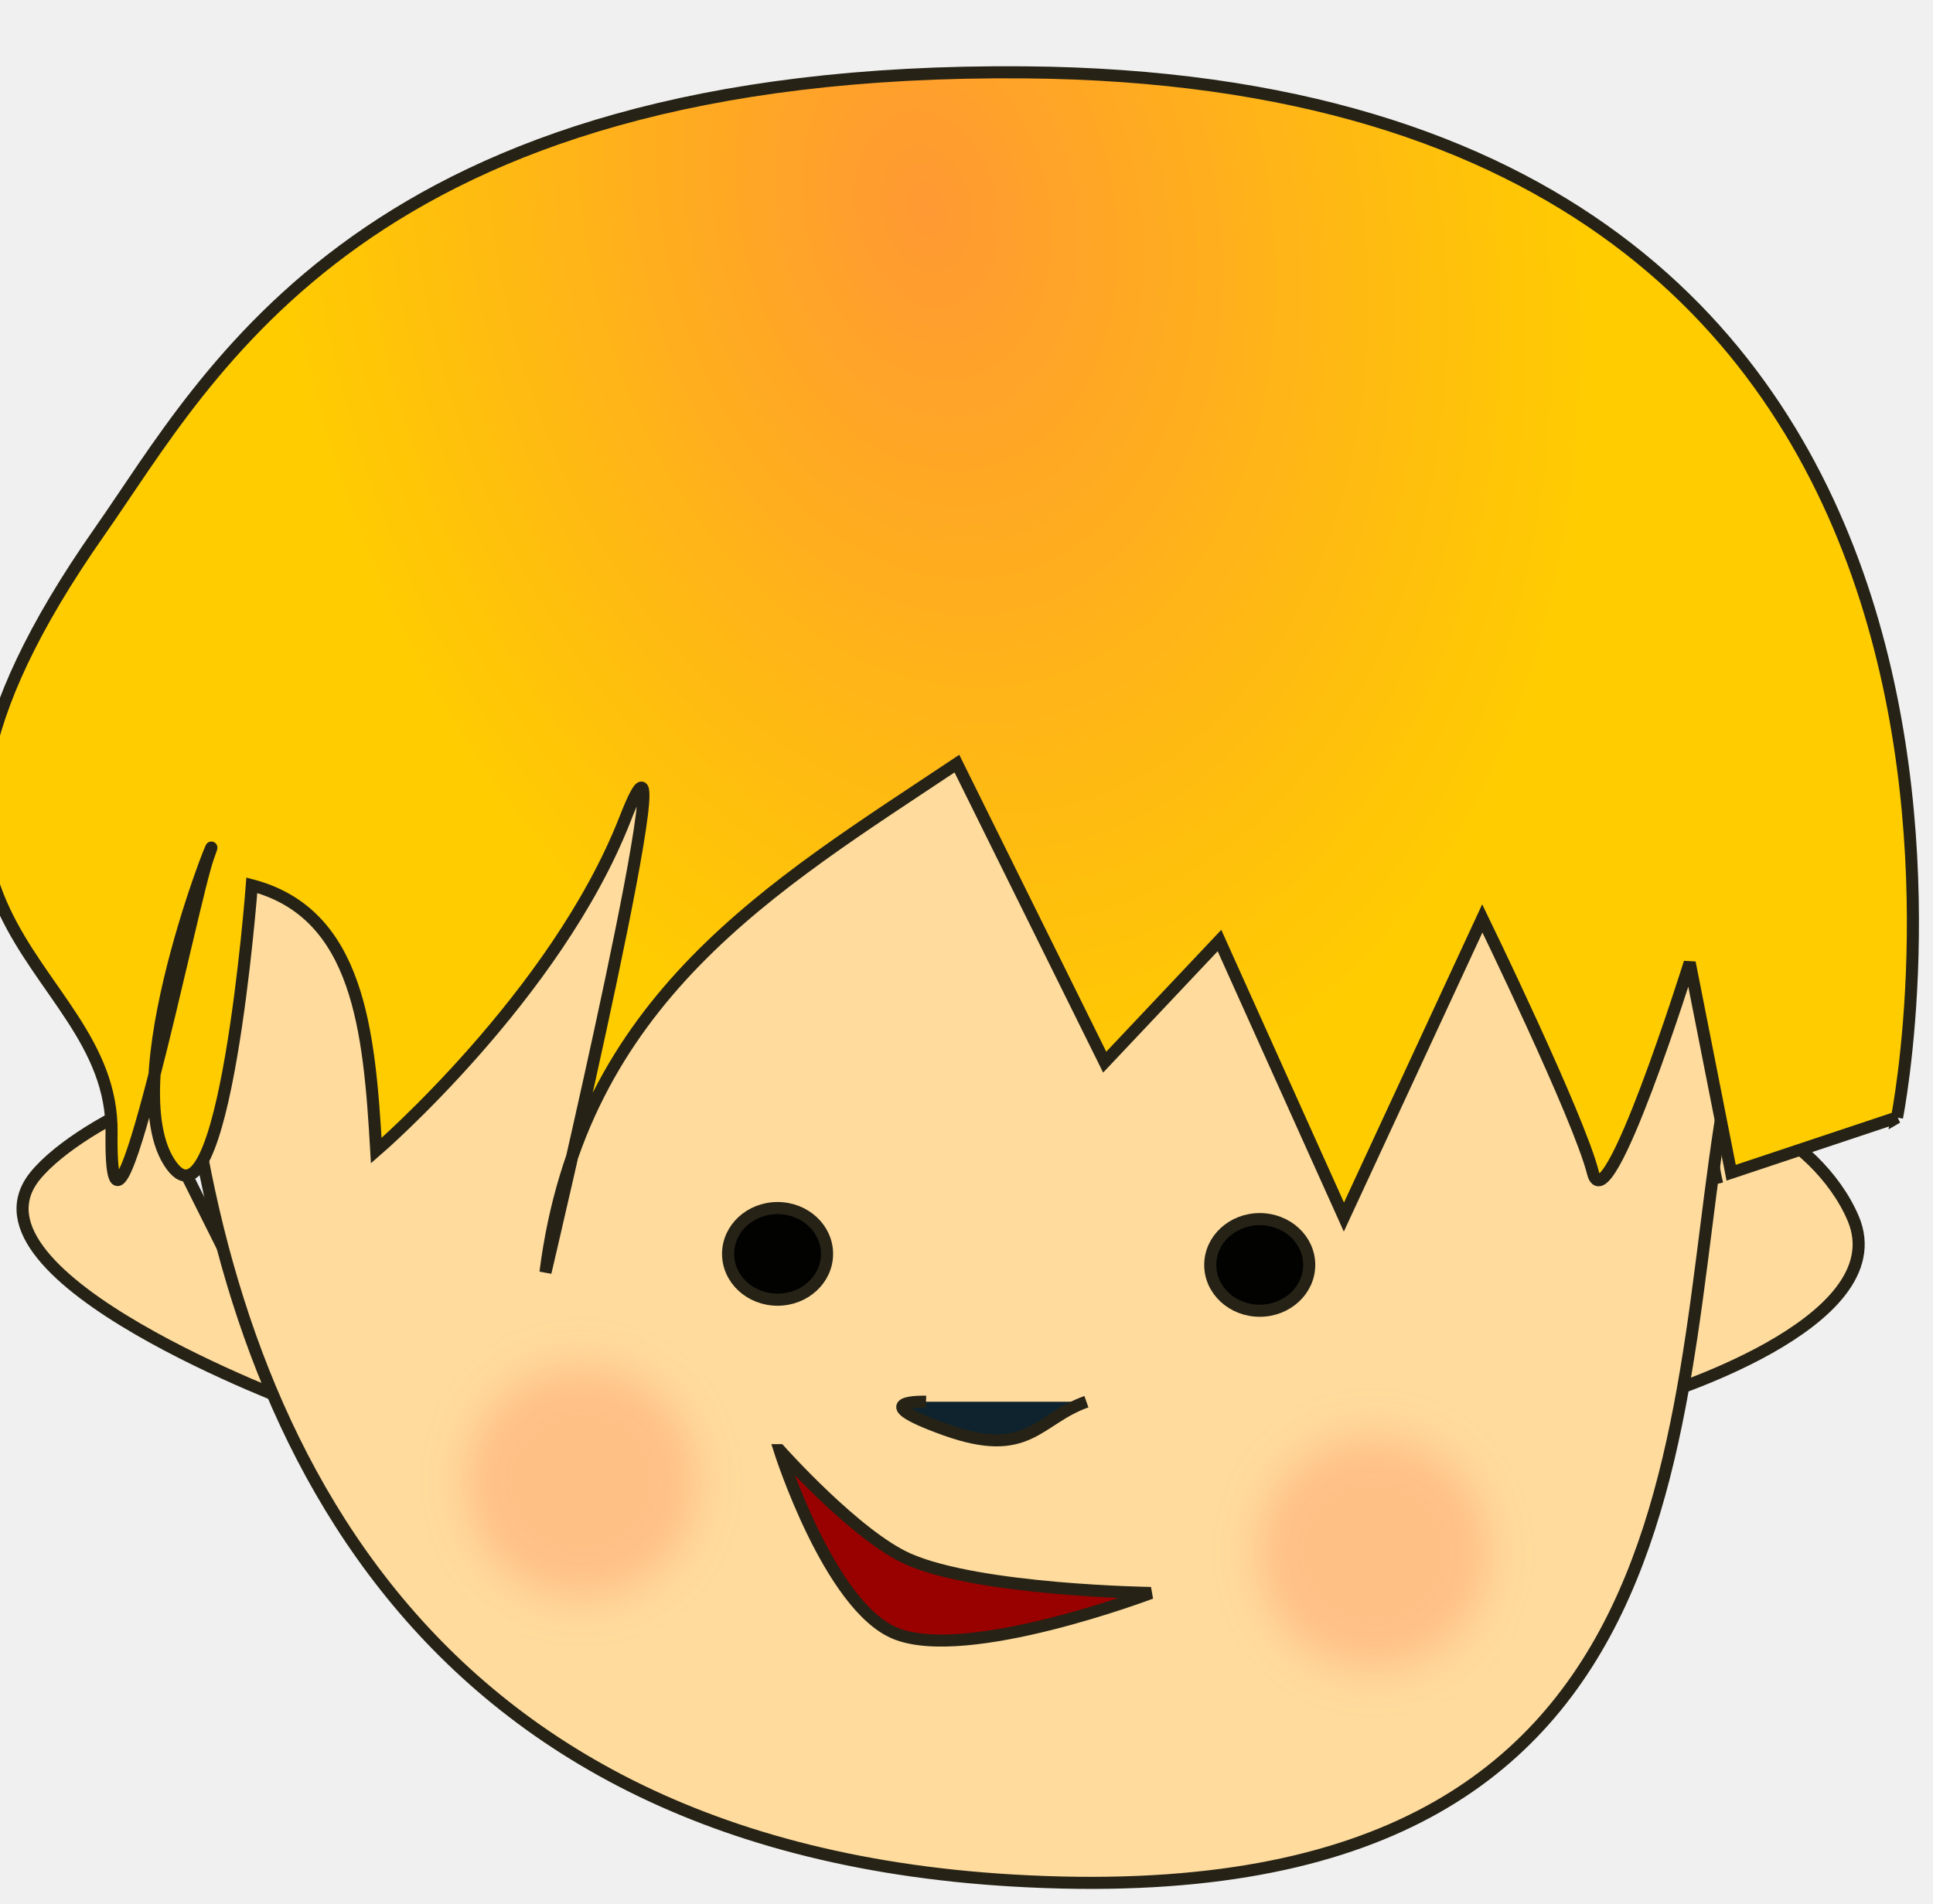
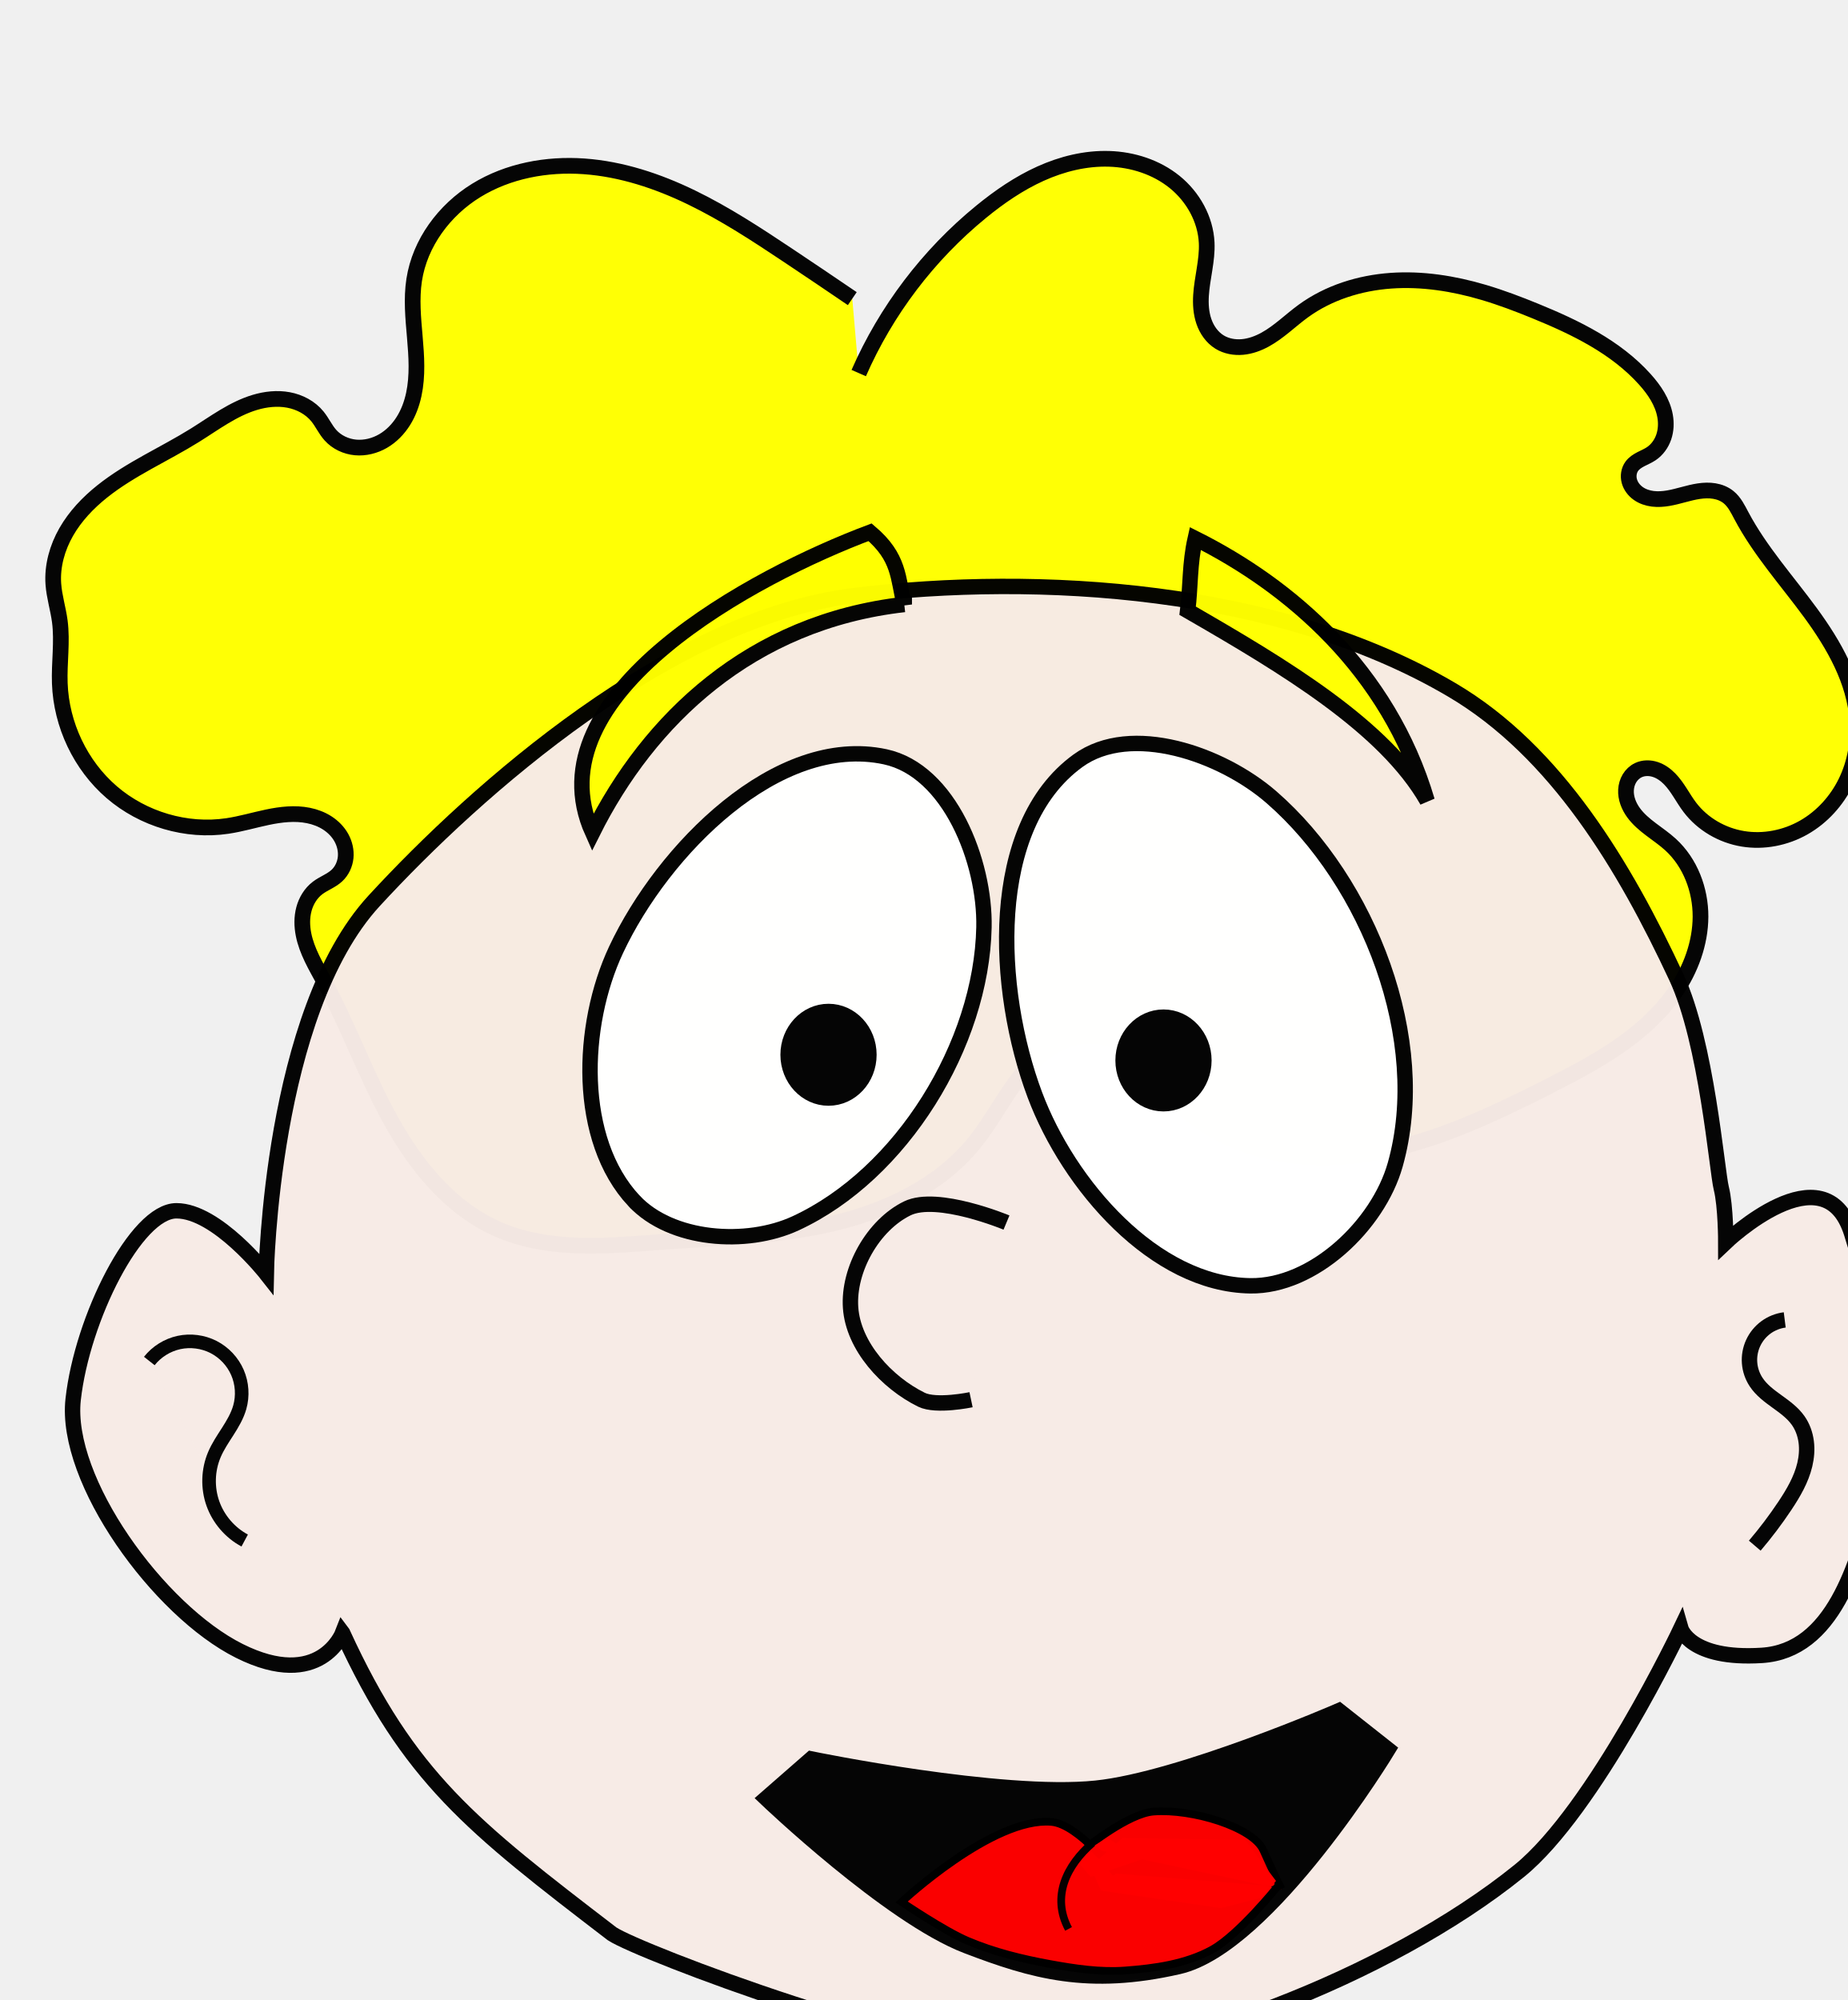
- <svg xmlns="http://www.w3.org/2000/svg" xmlns:xlink="http://www.w3.org/1999/xlink" id="svg690" width="404" height="398" xml:space="preserve" version="1.0">
-   <defs id="defs692">
-     <linearGradient id="linearGradient705">
-       <stop style="stop-color:#ffffff;stop-opacity:1;" offset="0" id="stop706" />
-       <stop style="stop-color:#4c4c7a;stop-opacity:1;" offset="1" id="stop707" />
-     </linearGradient>
-     <linearGradient id="linearGradient694">
-       <stop style="stop-color:#c7f0ff;stop-opacity:1;" offset="0" id="stop695" />
-       <stop style="stop-color:#ffffff;stop-opacity:1;" offset="1" id="stop696" />
-     </linearGradient>
-     <linearGradient xlink:href="#linearGradient694" id="linearGradient697" x1="74.833" y1="224.92" x2="579.742" y2="987.056" gradientTransform="matrix(1.240347,0,0,0.8062259,99.10019,-166.1021)" gradientUnits="userSpaceOnUse" />
-     <linearGradient xlink:href="#linearGradient694" id="linearGradient700" x1="0.495" y1="0.961" x2="0.49" y2="-0.18" />
-     <linearGradient xlink:href="#linearGradient694" id="linearGradient703" y2="572.832" x2="201.49" y1="52.163" x1="645.308" gradientTransform="scale(1.161664,0.8608344)" gradientUnits="userSpaceOnUse" />
-     <linearGradient xlink:href="#linearGradient694" id="linearGradient708" x1="183.005" y1="837.266" x2="177.188" y2="346.111" gradientTransform="matrix(2.250421,0,0,0.4443612,99.10019,-166.1021)" gradientUnits="userSpaceOnUse" />
-     <radialGradient xlink:href="#linearGradient705" id="radialGradient709" cx="459.017" cy="291.247" r="358.835" fx="459.017" fy="291.247" gradientTransform="scale(1.154448,0.8662147)" gradientUnits="userSpaceOnUse" />
-     <linearGradient xlink:href="#linearGradient694" id="linearGradient2409" gradientUnits="userSpaceOnUse" gradientTransform="scale(1.161664,0.8608344)" x1="645.308" y1="52.163" x2="201.49" y2="572.832" />
-     <radialGradient xlink:href="#linearGradient705" id="radialGradient2411" gradientUnits="userSpaceOnUse" gradientTransform="scale(1.154448,0.8662147)" cx="459.017" cy="291.247" fx="459.017" fy="291.247" r="358.835" />
-     <linearGradient xlink:href="#linearGradient694" id="linearGradient2413" gradientUnits="userSpaceOnUse" gradientTransform="matrix(2.250421,0,0,0.4443612,99.10019,-166.1021)" x1="183.005" y1="837.266" x2="177.188" y2="346.111" />
-     <filter id="filter4654" height="1.453" width="1.421" y="-0.227" x="-0.21">
-       <feGaussianBlur id="feGaussianBlur4656" stdDeviation="1.12" />
-     </filter>
-     <radialGradient id="radialGradient5591" gradientUnits="userSpaceOnUse" cy="24.793" cx="326.75" gradientTransform="matrix(0.5391149,2.759759,-1.952953,0.3220704,65.94071,-866.115)" r="69.333">
-       <stop id="stop4634" style="stop-color:#ff9933" offset="0" />
-       <stop id="stop4636" style="stop-color:#ffcc00" offset="1" />
-     </radialGradient>
-   </defs>
-   <path id="path4582" style="fill:#ffdb9d;stroke:#262316;stroke-width:2.524" d="m 358.9,247.491 c -6.065,-24.26 20.838,-10.68 28.42,7.218 9.403,22.196 -42.208,37.507 -42.208,37.507" />
-   <path id="path4584" style="fill:#ffdb9d;stroke:#262316;stroke-width:2.524" d="m 35.285,238.219 c 18.681,-20.025 -18.082,-4.676 -27.981,7.643 -17.053,21.222 55.778,47.981 55.778,47.981 z" />
-   <path id="path4570" style="fill:#ffdb9d;stroke:#262316;stroke-width:2.524" d="M 361.796,222.038 C 347.802,290.825 362.007,401.984 211.543,393.104 79.546,385.316 45.35,288.404 38.175,212.79 33.345,161.892 127.747,104.139 127.747,104.139 l 182.035,11.559 c 0,0 61.213,61.1 52.01,106.34 z" />
-   <path id="path4572" style="fill:url(#radialGradient5591);stroke:#262316;stroke-width:2.524" d="m 396.489,233.596 -34.672,11.559 -8.668,-43.923 c 0,0 -17.337,55.48 -20.226,43.923 -2.889,-11.559 -23.116,-53.169 -23.116,-53.169 l -28.93,62.436 -26.005,-57.805 -23.987,25.418 -30.89,-62.406 c -38.326,25.59 -78.723,49.067 -85.992,106.361 0,0 31.092,-131.793 16.645,-94.804 -14.447,36.989 -52.01,69.351 -52.01,69.351 -1.454,-25.122 -3.635,-49.578 -26.005,-55.48 0,0 -5.779,76.286 -17.337,57.791 -11.558,-18.494 13.142,-76.904 8.247,-63.785 -3.323,8.907 -20.75,96.522 -20.226,57.792 0.505,-37.365 -59.423,-44.541 -2.468,-125.775 22.908,-32.675 55.313,-97.105 193.306,-95.957 225.592,1.874 182.322,218.48 182.322,218.48 z" />
-   <ellipse id="path4574" style="fill:#000000;fill-opacity:0.992;stroke:#262316;stroke-width:2.524" transform="scale(-1,1)" cx="-263.286" cy="264.427" rx="10.344" ry="9.58" />
-   <path id="path4576" style="fill:#0e232e;stroke:#262316;stroke-width:2.524" d="m 227.061,293.021 c -10.204,3.587 -12.033,12.107 -29.524,5.829 -17.492,-6.278 -4.001,-5.829 -4.001,-5.829" />
-   <path id="path4578" style="fill:#990000;stroke:#262316;stroke-width:2.524" d="m 162.94,303.154 c 0,0 10.31,32.538 24.136,38.265 14.946,6.19 53.467,-8.414 53.467,-8.414 0,0 -35.658,-0.51 -50.629,-7.055 -10.929,-4.777 -26.973,-22.796 -26.973,-22.796 z" />
-   <ellipse id="path4580" style="fill:#000000;fill-opacity:0.992;stroke:#262316;stroke-width:2.524" transform="scale(-1,1)" cx="-162.513" cy="262.116" rx="10.344" ry="9.58" />
-   <ellipse id="path4658" style="opacity:0;stroke-width:0;filter:url(#filter4654)" transform="matrix(3.807444,0,0,4.110611,-1022.837,-281.7304)" cx="298.459" cy="140.925" rx="6.389" ry="5.933" />
-   <ellipse id="path4660" style="opacity:0.278;fill:#ff794b;stroke-width:0;filter:url(#filter4654)" transform="matrix(3.807444,0,0,4.110611,-849.2939,-254.7456)" cx="298.459" cy="140.925" rx="6.389" ry="5.933" />
-   <ellipse id="path4666" style="opacity:0.278;fill:#ff794b;stroke-width:0;filter:url(#filter4654)" transform="matrix(3.807444,0,0,4.110611,-1014.828,-269.4636)" cx="298.459" cy="140.925" rx="6.389" ry="5.933" />
+ <svg xmlns="http://www.w3.org/2000/svg" id="svg3453" viewBox="0 0 363.72 393.75" version="1.1" width="363.72" height="393.75">
+   <defs id="defs51" />
+   <g id="layer1" transform="translate(-228.71,-392.63)">
+     <g id="g8628" transform="matrix(1.9924,0,0,1.9924,-1746.4,173.11)">
+       <path id="path6002" style="opacity:0.98;fill:#ffff00;stroke:#000000;stroke-width:1.551" d="m 1076.176,147.043 c 2.7,-6.168 6.883,-11.68 12.097,-15.939 1.805,-1.475 3.743,-2.808 5.868,-3.767 2.125,-0.959 4.447,-1.536 6.777,-1.463 2.33,0.073 4.667,0.822 6.478,2.289 1.811,1.467 3.054,3.678 3.161,6.006 0.08,1.74 -0.45,3.45 -0.558,5.188 -0.054,0.869 3e-4,1.757 0.282,2.581 0.282,0.824 0.807,1.583 1.549,2.04 0.67,0.412 1.486,0.557 2.27,0.486 0.784,-0.071 1.539,-0.349 2.229,-0.727 1.381,-0.756 2.504,-1.899 3.778,-2.825 2.503,-1.821 5.575,-2.777 8.663,-2.995 3.088,-0.218 6.196,0.277 9.164,1.156 1.731,0.513 3.422,1.156 5.093,1.839 3.97,1.622 7.956,3.555 10.823,6.744 0.936,1.041 1.759,2.251 2.004,3.63 0.122,0.689 0.094,1.411 -0.132,2.074 -0.225,0.663 -0.654,1.263 -1.236,1.653 -0.317,0.212 -0.672,0.359 -1.012,0.534 -0.339,0.175 -0.671,0.386 -0.898,0.692 -0.307,0.413 -0.389,0.973 -0.257,1.471 0.132,0.498 0.464,0.931 0.884,1.229 0.42,0.298 0.924,0.465 1.435,0.528 0.511,0.063 1.03,0.025 1.538,-0.062 1.015,-0.174 1.991,-0.54 3.009,-0.692 0.509,-0.076 1.03,-0.097 1.538,-0.012 0.508,0.085 1.003,0.28 1.403,0.604 0.584,0.473 0.921,1.175 1.273,1.839 1.839,3.467 4.502,6.414 6.821,9.58 2.319,3.166 4.36,6.736 4.638,10.651 0.147,2.074 -0.22,4.192 -1.129,6.062 -0.909,1.87 -2.365,3.482 -4.172,4.51 -1.807,1.028 -3.963,1.454 -6.015,1.117 -2.052,-0.337 -3.979,-1.451 -5.237,-3.106 -0.695,-0.914 -1.19,-1.982 -1.99,-2.805 -0.4,-0.412 -0.879,-0.759 -1.424,-0.938 -0.545,-0.18 -1.161,-0.181 -1.679,0.065 -0.364,0.173 -0.669,0.463 -0.877,0.808 -0.208,0.346 -0.321,0.745 -0.342,1.148 -0.044,0.806 0.273,1.6 0.748,2.252 0.95,1.304 2.465,2.059 3.655,3.148 1.951,1.785 2.965,4.472 2.958,7.116 -0.01,2.645 -0.975,5.234 -2.473,7.414 -2.996,4.359 -7.862,6.991 -12.582,9.379 -5.91,2.991 -12.018,5.895 -18.589,6.734 -3.285,0.419 -6.661,0.305 -9.855,-0.571 -3.194,-0.876 -6.202,-2.534 -8.482,-4.936 -1.087,-1.145 -2,-2.445 -3.083,-3.594 -1.083,-1.149 -2.385,-2.167 -3.92,-2.537 -1.423,-0.342 -2.951,-0.091 -4.275,0.532 -1.325,0.623 -2.46,1.599 -3.423,2.701 -1.926,2.205 -3.196,4.91 -5.035,7.188 -3.466,4.293 -8.747,6.789 -14.122,8.037 -5.375,1.248 -10.934,1.381 -16.438,1.772 -2.789,0.198 -5.58,0.464 -8.376,0.392 -2.795,-0.072 -5.617,-0.495 -8.177,-1.618 -4.676,-2.051 -8.083,-6.252 -10.558,-10.718 -2.475,-4.466 -4.198,-9.315 -6.632,-13.804 -0.802,-1.48 -1.694,-2.955 -2.02,-4.607 -0.163,-0.826 -0.177,-1.69 0.04,-2.504 0.217,-0.814 0.674,-1.574 1.343,-2.085 0.602,-0.461 1.354,-0.71 1.91,-1.226 0.497,-0.461 0.8,-1.115 0.869,-1.789 0.068,-0.674 -0.094,-1.364 -0.422,-1.956 -0.328,-0.593 -0.819,-1.089 -1.388,-1.456 -0.569,-0.368 -1.215,-0.609 -1.879,-0.742 -1.328,-0.267 -2.707,-0.105 -4.033,0.172 -1.326,0.277 -2.63,0.669 -3.97,0.868 -4.045,0.601 -8.319,-0.67 -11.419,-3.337 -3.1,-2.667 -4.989,-6.676 -5.134,-10.763 -0.073,-2.044 0.268,-4.102 0,-6.13 -0.163,-1.234 -0.549,-2.436 -0.637,-3.678 -0.126,-1.788 0.382,-3.589 1.271,-5.145 0.89,-1.556 2.148,-2.88 3.548,-3.998 2.801,-2.238 6.145,-3.672 9.187,-5.57 1.908,-1.19 3.741,-2.584 5.895,-3.233 1.077,-0.324 2.227,-0.45 3.333,-0.244 1.105,0.206 2.162,0.763 2.869,1.637 0.469,0.581 0.776,1.283 1.273,1.839 0.63,0.705 1.548,1.131 2.489,1.216 0.942,0.085 1.901,-0.159 2.719,-0.635 0.817,-0.475 1.495,-1.174 1.998,-1.974 0.503,-0.801 0.836,-1.701 1.034,-2.626 0.397,-1.849 0.265,-3.766 0.103,-5.65 -0.162,-1.884 -0.352,-3.789 -0.067,-5.658 0.559,-3.661 2.976,-6.908 6.129,-8.85 3.154,-1.942 6.974,-2.648 10.668,-2.383 3.694,0.265 7.275,1.456 10.608,3.072 3.332,1.616 6.44,3.654 9.521,5.709 2.13,1.42 4.252,2.85 6.367,4.291" />
+       <path id="path6004" style="opacity:0.98;fill:#f7ebe6;stroke:#000000;stroke-width:1.522" d="m 1025.176,271.533 c 0,0 -2.219,5.769 -10.206,1.775 -7.987,-3.994 -17.306,-16.863 -16.419,-24.85 0.887,-7.988 6.213,-18.638 10.206,-18.638 3.994,0 8.875,6.213 8.875,6.213 0,0 0.444,-25.738 10.65,-36.831 10.206,-11.094 29.288,-27.956 47.482,-30.175 18.194,-2.219 41.856,-0.786 59.019,9.319 10.352,6.095 17.11,17.513 22.188,28.4 3.004,6.441 3.994,19.081 4.438,20.856 0.444,1.775 0.444,5.325 0.444,5.325 0,0 9.762,-9.319 12.425,-0.888 2.663,8.431 4.641,18.055 2.219,26.625 -1.698,6.007 -3.994,14.644 -11.094,15.088 -7.1,0.444 -7.988,-2.663 -7.988,-2.663 0,0 -8.511,17.926 -15.975,23.963 -13.114,10.605 -35.056,18.638 -47.038,18.638 -11.981,0 -39.938,-10.65 -42.6,-12.425 -13.91,-10.662 -20.06,-15.417 -26.625,-29.731 z" />
+       <path id="path6006" style="opacity:0.98;fill:#f7ebe6;stroke:#000000;stroke-width:1.522;stroke-linejoin:round" d="m 1090.776,230.983 c 0,0 -6.838,-2.851 -9.803,-1.4 -3.381,1.653 -5.859,6.048 -5.602,9.803 0.261,3.819 3.568,7.412 7.002,9.103 1.466,0.722 4.902,0 4.902,0" />
+       <path id="path6008" style="opacity:0.98;fill:#ffffff;stroke:#000000;stroke-width:1.522" d="m 1053.976,228.843 c -5.667,-6.058 -5.297,-17.313 -1.773,-24.822 4.634,-9.873 15.933,-21.356 26.595,-19.06 6.342,1.366 9.887,10.357 9.752,16.844 -0.242,11.556 -8.125,24.404 -18.616,29.254 -4.874,2.253 -12.288,1.706 -15.957,-2.216 z" />
+       <path id="path6010" style="opacity:0.98;fill:#ffffff;stroke:#000000;stroke-width:1.522" d="m 1114.876,237.233 c -9.478,-0.134 -17.96,-9.977 -21.29,-18.851 -3.9,-10.394 -4.728,-26.509 4.255,-33.032 5.25,-3.812 14.232,-0.65 19.125,3.61 9.631,8.384 15.687,24.014 12.223,36.303 -1.687,5.986 -8.094,12.058 -14.312,11.97 z" />
+       <path id="path6012" style="opacity:0.98;stroke:#000000;stroke-width:1.522" d="m 1071.476,283.983 c 0,0 18.763,3.866 28.144,2.894 8.355,-0.866 24.007,-7.662 24.007,-7.662 l 4.853,3.831 c 0,0 -11.748,19.41 -20.687,21.453 -8.939,2.043 -14.392,0.464 -20.943,-2.043 -7.662,-2.932 -19.834,-14.574 -19.834,-14.574 z" />
+       <path id="path6014" style="opacity:0.98;fill:#ff0000;stroke:#000000;stroke-width:0.761" d="m 1098.676,292.733 c 0,0 4.131,-3.359 6.63,-3.549 3.826,-0.292 9.833,1.531 10.855,3.83 1.022,2.299 1.788,3.831 1.788,3.831 m -16.345,-1.532 c 0,0 -3.67,-4.874 -6.385,-5.108 -5.808,-0.5 -14.812,7.917 -14.812,7.917 0,0 4.196,2.844 6.512,3.831 2.603,1.11 5.388,1.792 8.172,2.298 2.438,0.444 4.935,0.822 7.407,0.639 2.924,-0.217 5.982,-0.637 8.555,-2.043 2.642,-1.443 6.512,-6.257 6.512,-6.257" />
+       <path id="path6016" style="opacity:0.98;fill:#ff0000;stroke:#ff0000;stroke-width:0.761" d="m 1102.376,292.173 -2.856,2.552 0.852,1.926 11.577,1.691 3.919,-1.013 1.057,-1.301 -2.765,-3.67 z" />
+       <path id="path6018" style="opacity:0.98;fill:#f7ebe6;stroke:#000000;stroke-width:1.342" d="m 1006.076,244.663 c 0.727,-0.92 1.78,-1.577 2.926,-1.827 1.146,-0.249 2.377,-0.089 3.421,0.445 1.044,0.534 1.893,1.439 2.361,2.515 0.468,1.075 0.55,2.314 0.229,3.442 -0.244,0.856 -0.705,1.631 -1.184,2.381 -0.479,0.75 -0.984,1.49 -1.329,2.31 -0.639,1.515 -0.69,3.268 -0.141,4.818 0.548,1.55 1.692,2.88 3.141,3.656" />
+       <path id="path6020" style="opacity:0.98;fill:#f7ebe6;stroke:#000000;stroke-width:1.522" d="m 1167.676,240.603 c -0.667,0.084 -1.312,0.341 -1.855,0.738 -0.543,0.397 -0.982,0.935 -1.264,1.546 -0.282,0.611 -0.405,1.294 -0.354,1.965 0.05,0.671 0.274,1.328 0.644,1.89 0.519,0.79 1.299,1.367 2.065,1.92 0.767,0.553 1.553,1.116 2.096,1.89 0.435,0.619 0.695,1.353 0.792,2.104 0.097,0.751 0.033,1.517 -0.141,2.253 -0.35,1.473 -1.131,2.804 -1.97,4.064 -0.912,1.369 -1.906,2.685 -2.974,3.937" />
+       <path id="path6070" style="opacity:0.98;fill:#ff0000" d="m 1097.476,293.773 3.238,-1.993 3.487,2.117 -5.106,1.744 z" />
+       <path id="path6072" style="opacity:0.98;fill:none;stroke:#000000;stroke-width:0.761px" d="m 1099.276,292.283 c -2.566,2.224 -4.073,5.3 -2.369,8.498" />
+       <path id="path6074" style="opacity:0.98;stroke:#000000;stroke-width:1.917;stroke-linejoin:round" d="m 1076.985,214.403 c 0,2.253 -1.699,4.08 -3.795,4.08 -2.096,0 -3.795,-1.827 -3.795,-4.08 0,-2.253 1.699,-4.08 3.795,-4.08 2.096,0 3.795,1.827 3.795,4.08 z" />
+       <path id="path6076" style="opacity:0.98;stroke:#000000;stroke-width:1.917;stroke-linejoin:round" d="m 1110.085,214.964 c 0,2.253 -1.699,4.08 -3.795,4.08 -2.096,0 -3.795,-1.827 -3.795,-4.08 0,-2.253 1.699,-4.08 3.795,-4.08 2.096,0 3.795,1.827 3.795,4.08 z" />
+       <path id="path6078" style="opacity:0.98;fill:#ffff00;stroke:#000000;stroke-width:1.522" d="m 1108.676,170.528 c 9.607,5.539 19.476,11.449 23.667,18.783 -3.827,-12.958 -13.599,-21.262 -22.916,-25.921 -0.568,2.512 -0.443,4.675 -0.751,7.138 z" />
+       <path id="path6080" style="opacity:0.98;fill:#ffff00;stroke:#000000;stroke-width:1.522" d="m 1080.676,169.909 c -15.23,1.726 -25.237,11.404 -30.804,22.54 -6.138,-13.663 16.07,-25.42 27.423,-29.677 2.939,2.492 2.718,4.487 3.381,7.138 z" />
+     </g>
+   </g>
</svg>
